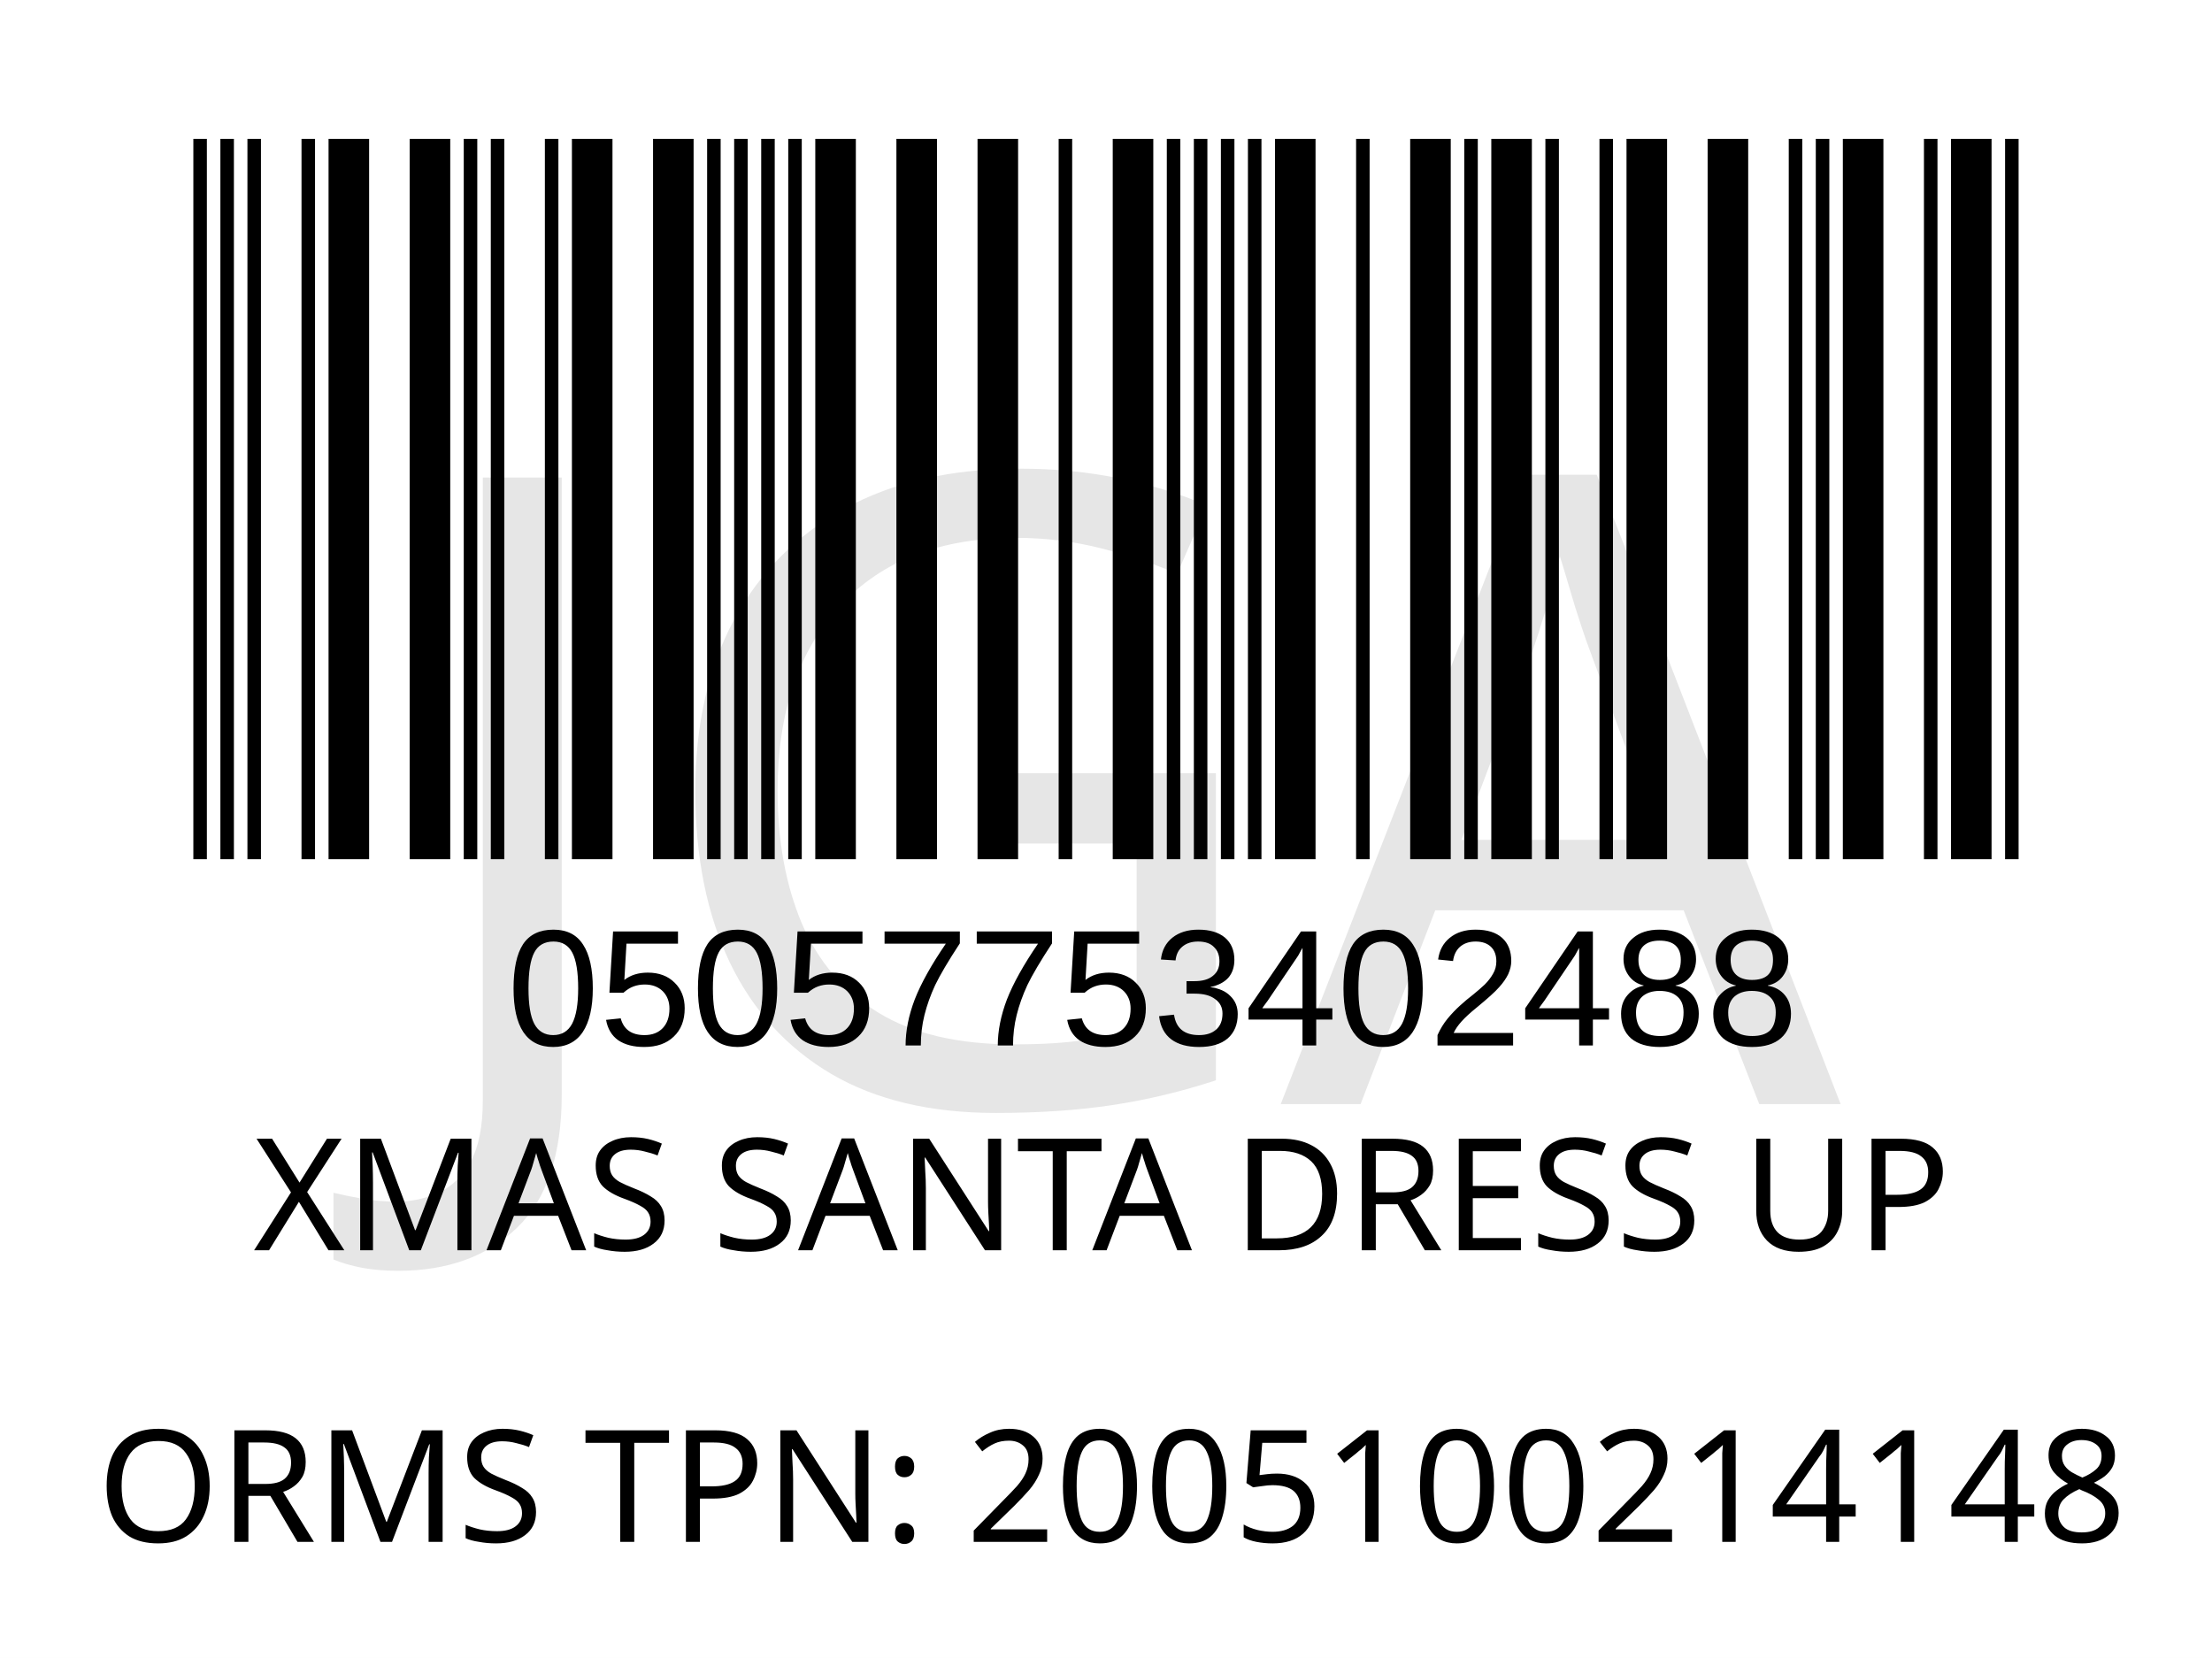
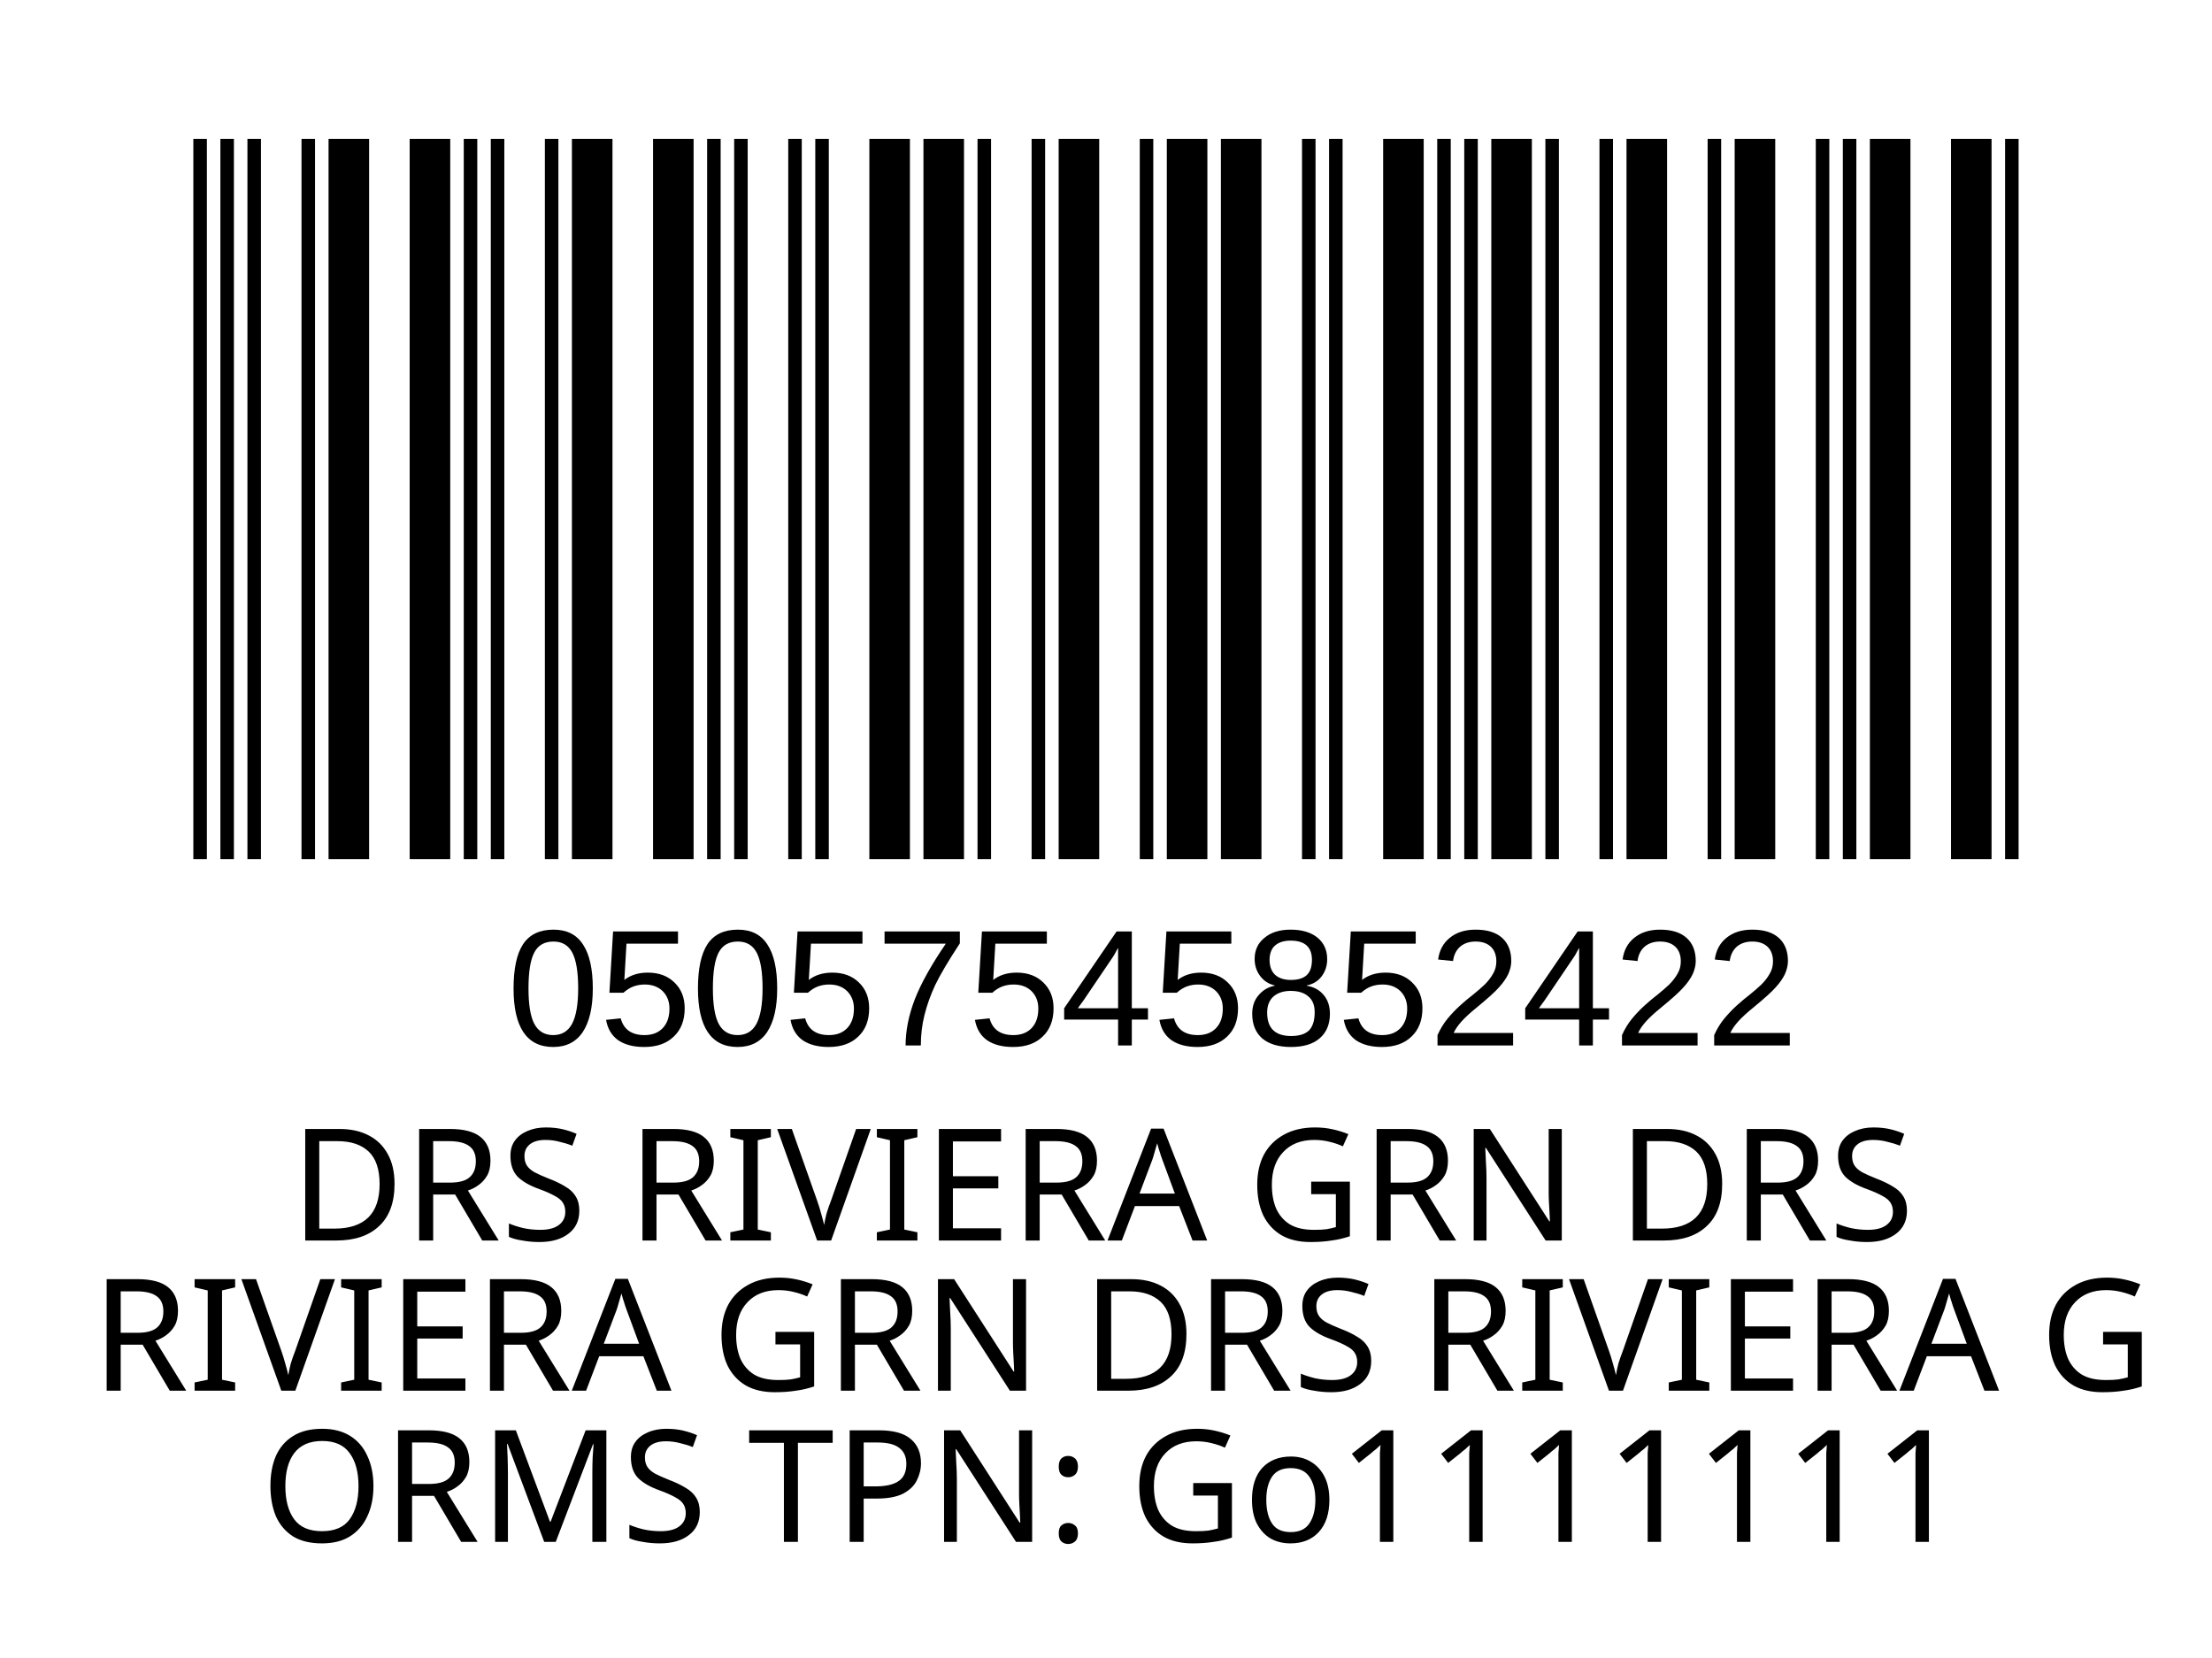
<svg xmlns="http://www.w3.org/2000/svg" version="1.1" id="Layer_1" x="0px" y="0px" viewBox="0 0 113.4 85" style="enable-background:new 0 0 113.4 85;" xml:space="preserve">
  <rect style="fill:#FFFFFF;" width="113.4" height="85" />
  <rect x="-241.2" y="-321.7" style="fill:none;" width="595.3" height="841.9" />
-   <text text-anchor="middle" transform="matrix(1, 0, 0, 1, 56.5, 64.1)" style="font-family:'FranklinGothicBT-RomanCondensed', FrankGoth Cn BT; font-size:8px;" id="description">XMAS SANTA DRESS UP</text>
-   <text text-anchor="middle" transform="matrix(1 0 0 1 56.5 71.3)" style="font-family:'FranklinGothicBT-RomanCondensed', FrankGoth Cn BT; font-size:8px;" id="description1" />
+   <text text-anchor="middle" transform="matrix(1, 0, 0, 1, 56.5, 63.6)" style="font-family:'FranklinGothicBT-RomanCondensed', FrankGoth Cn BT; font-size:8px;" id="description">DRS RIVIERA GRN DRS</text>
+   <text text-anchor="middle" transform="matrix(1 0 0 1 56.5 71.3)" style="font-family:'FranklinGothicBT-RomanCondensed', FrankGoth Cn BT; font-size:8px;" id="description1"> RIVIERA GRN DRS RIVIERA G</text>
  <g width="391" height="178" transform="matrix(0.2356 0 0 0.207 7.8 -8.3654)" id="barcode">
    <svg id="ean-13" width="415.100px" height="328.02px" x="0px" y="0px" viewBox="0 0 463 219" version="1.1" font-size="30px" font-family="frankgothcnbt" style="transform: translate(0px, 0px);">
      <rect x="0" y="0" width="463" height="219" style="fill:#ffffff;" />
      <g transform="translate(10, 10)" style="fill:#000000;">
        <rect x="0" y="0" width="3.281" height="199" />
        <rect x="6.563" y="0" width="3.281" height="199" />
        <rect x="13.126" y="0" width="3.281" height="199" />
        <rect x="26.252" y="0" width="3.281" height="199" />
        <rect x="32.815" y="0" width="9.844" height="199" />
        <rect x="52.504" y="0" width="9.844" height="199" />
        <rect x="65.63" y="0" width="3.281" height="199" />
        <rect x="72.193" y="0" width="3.281" height="199" />
        <rect x="85.318" y="0" width="3.281" height="199" />
        <rect x="91.881" y="0" width="9.844" height="199" />
        <rect x="111.57" y="0" width="9.844" height="199" />
        <rect x="124.696" y="0" width="3.281" height="199" />
        <rect x="131.259" y="0" width="3.281" height="199" />
-         <rect x="137.822" y="0" width="3.281" height="199" />
        <rect x="144.385" y="0" width="3.281" height="199" />
-         <rect x="150.948" y="0" width="9.844" height="199" />
-         <rect x="170.637" y="0" width="9.844" height="199" />
-         <rect x="190.326" y="0" width="9.844" height="199" />
-         <rect x="210.015" y="0" width="3.281" height="199" />
-         <rect x="223.141" y="0" width="9.844" height="199" />
-         <rect x="236.267" y="0" width="3.281" height="199" />
-         <rect x="242.83" y="0" width="3.281" height="199" />
-         <rect x="249.392" y="0" width="3.281" height="199" />
-         <rect x="255.955" y="0" width="3.281" height="199" />
-         <rect x="262.518" y="0" width="9.844" height="199" />
-         <rect x="282.207" y="0" width="3.281" height="199" />
-         <rect x="295.333" y="0" width="9.844" height="199" />
+         <rect x="150.948" y="0" width="3.281" height="199" />
+         <rect x="164.074" y="0" width="9.844" height="199" />
+         <rect x="177.2" y="0" width="9.844" height="199" />
+         <rect x="190.326" y="0" width="3.281" height="199" />
+         <rect x="203.452" y="0" width="3.281" height="199" />
+         <rect x="210.015" y="0" width="9.844" height="199" />
+         <rect x="229.704" y="0" width="3.281" height="199" />
+         <rect x="236.267" y="0" width="9.844" height="199" />
+         <rect x="249.392" y="0" width="9.844" height="199" />
+         <rect x="269.081" y="0" width="3.281" height="199" />
+         <rect x="275.644" y="0" width="3.281" height="199" />
+         <rect x="288.77" y="0" width="9.844" height="199" />
+         <rect x="301.896" y="0" width="3.281" height="199" />
        <rect x="308.459" y="0" width="3.281" height="199" />
        <rect x="315.022" y="0" width="9.844" height="199" />
        <rect x="328.148" y="0" width="3.281" height="199" />
        <rect x="341.274" y="0" width="3.281" height="199" />
        <rect x="347.837" y="0" width="9.844" height="199" />
-         <rect x="367.526" y="0" width="9.844" height="199" />
-         <rect x="387.215" y="0" width="3.281" height="199" />
+         <rect x="367.526" y="0" width="3.281" height="199" />
+         <rect x="374.089" y="0" width="9.844" height="199" />
        <rect x="393.778" y="0" width="3.281" height="199" />
-         <rect x="400.341" y="0" width="9.844" height="199" />
-         <rect x="420.029" y="0" width="3.281" height="199" />
+         <rect x="400.341" y="0" width="3.281" height="199" />
+         <rect x="406.904" y="0" width="9.844" height="199" />
        <rect x="426.592" y="0" width="9.844" height="199" />
        <rect x="439.718" y="0" width="3.281" height="199" />
      </g>
    </svg>
  </g>
-   <text transform="matrix(1 0 0 1 26 53.6)" style="font-family:Myriad, Myriad Roman, Arial, sans-serif; font-size:8.5px;" id="barcode_number">05057753402488</text>
-   <text text-anchor="middle" transform="matrix(1 0 0 1 57 79.05)" style="font-family:'FranklinGothicBT-RomanCondensed', FrankGoth Cn BT; font-size:8px;" id="tpnd">ORMS TPN: 2005100214148</text>
-   <text transform="matrix(1 0 0 1 20.6108 56.606)" style="font-family:'FranklinGothicBT-RomanCondensed', FrankGoth Cn BT; font-size:45px;opacity: 0.1;" id="watermark">JGA</text>
+   <text transform="matrix(1 0 0 1 26 53.6)" style="font-family:Myriad, Myriad Roman, Arial, sans-serif; font-size:8.5px;" id="barcode_number">05057545852422</text>
+   <text text-anchor="middle" transform="matrix(1 0 0 1 57 79.05)" style="font-family:'FranklinGothicBT-RomanCondensed', FrankGoth Cn BT; font-size:8px;" id="tpnd">ORMS TPN: Go1111111</text>
+   <text transform="matrix(1 0 0 1 20.6108 56.606)" style="font-family:'FranklinGothicBT-RomanCondensed', FrankGoth Cn BT; font-size:45px;opacity: 0.1;" id="watermark" />
</svg>
